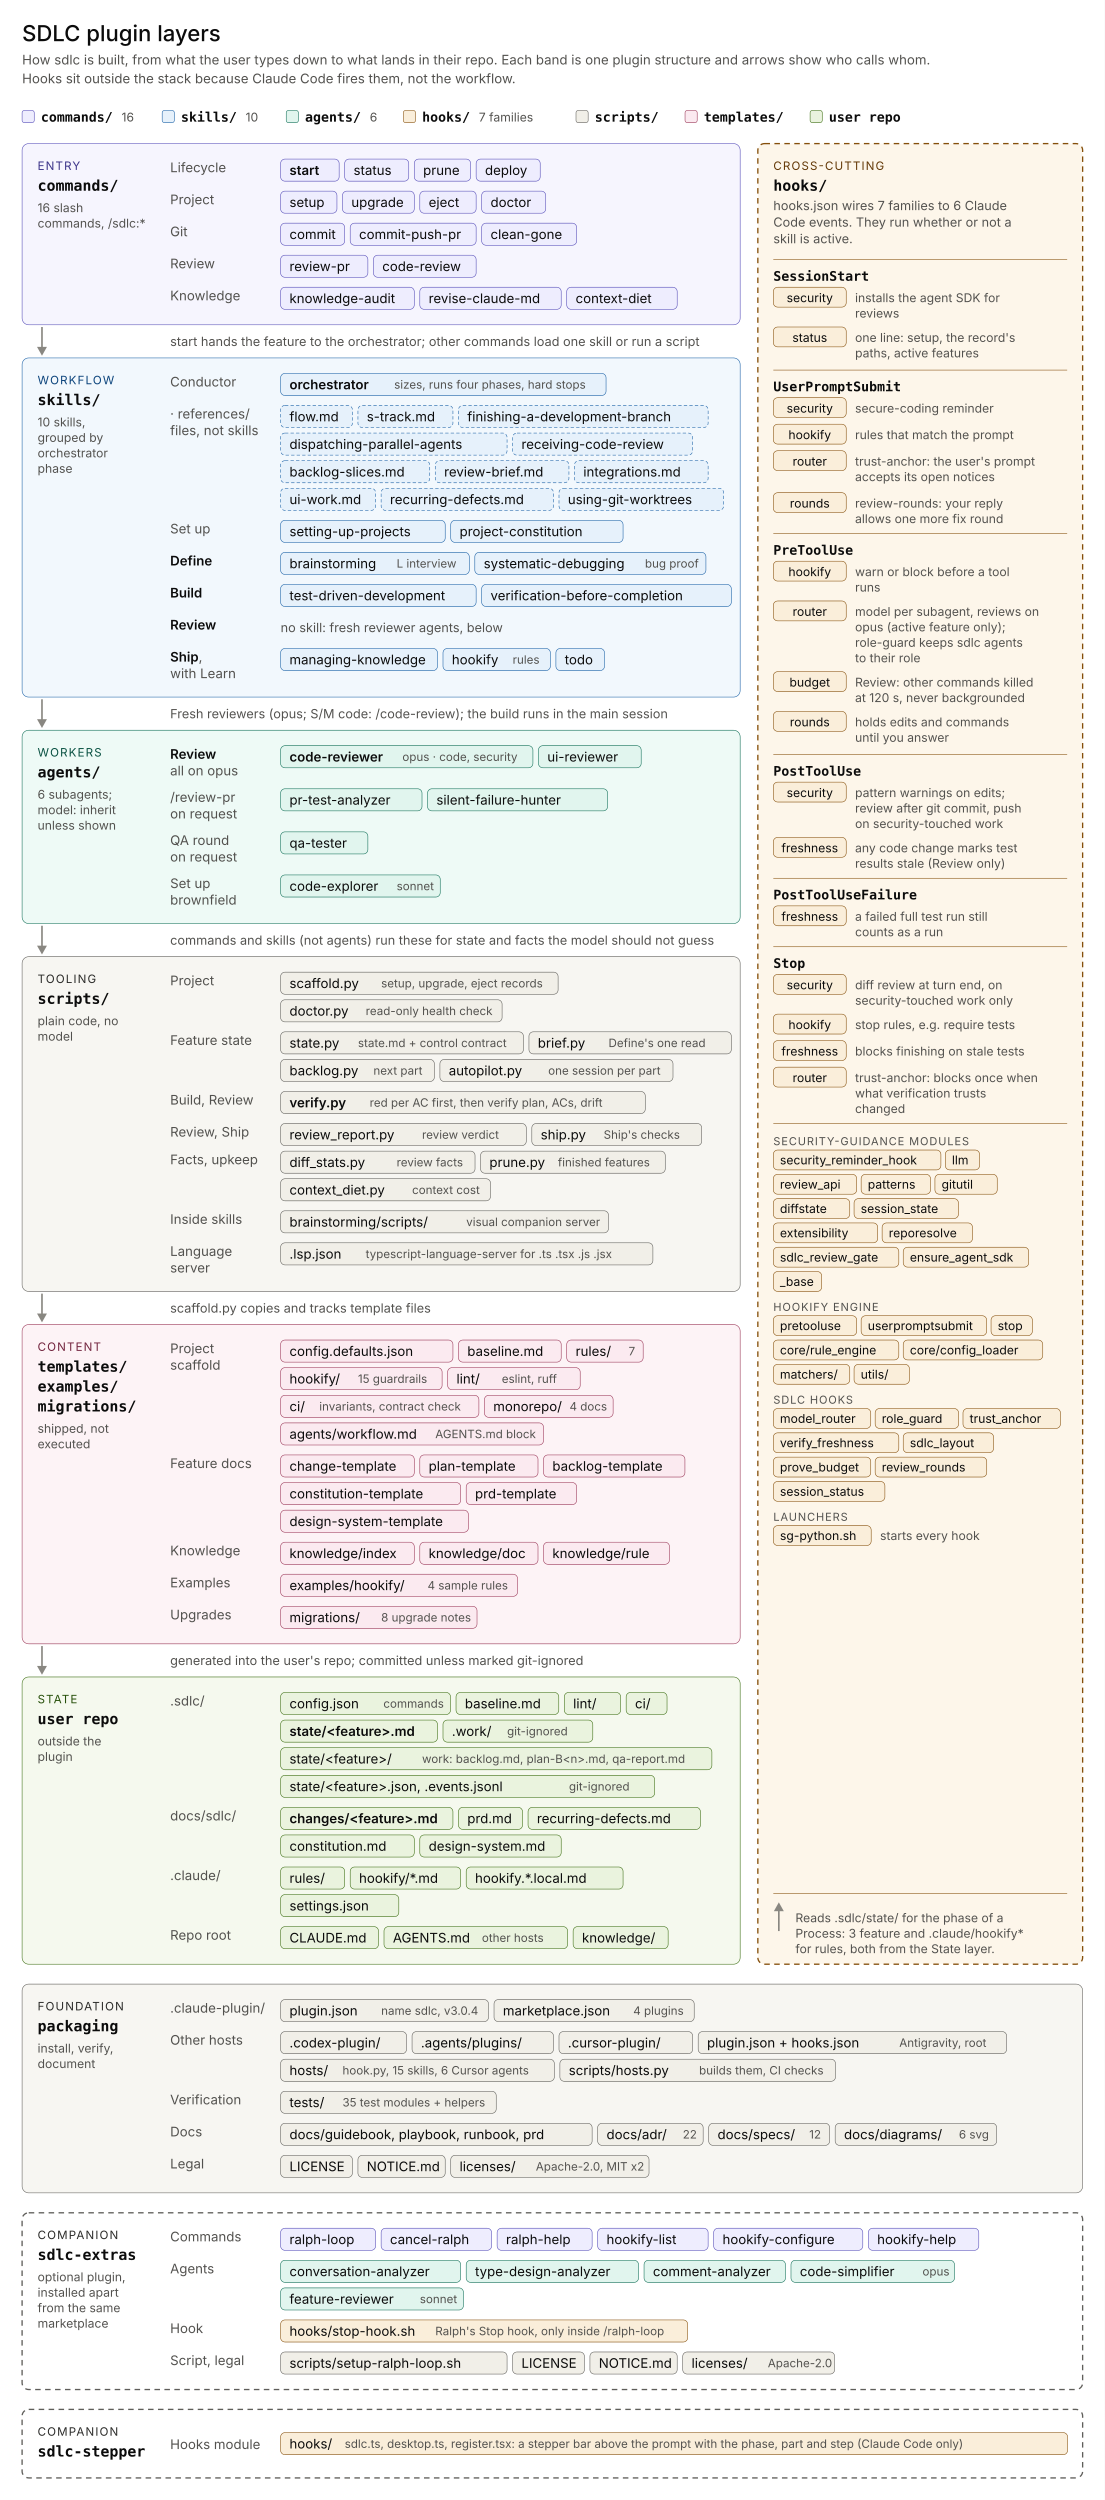
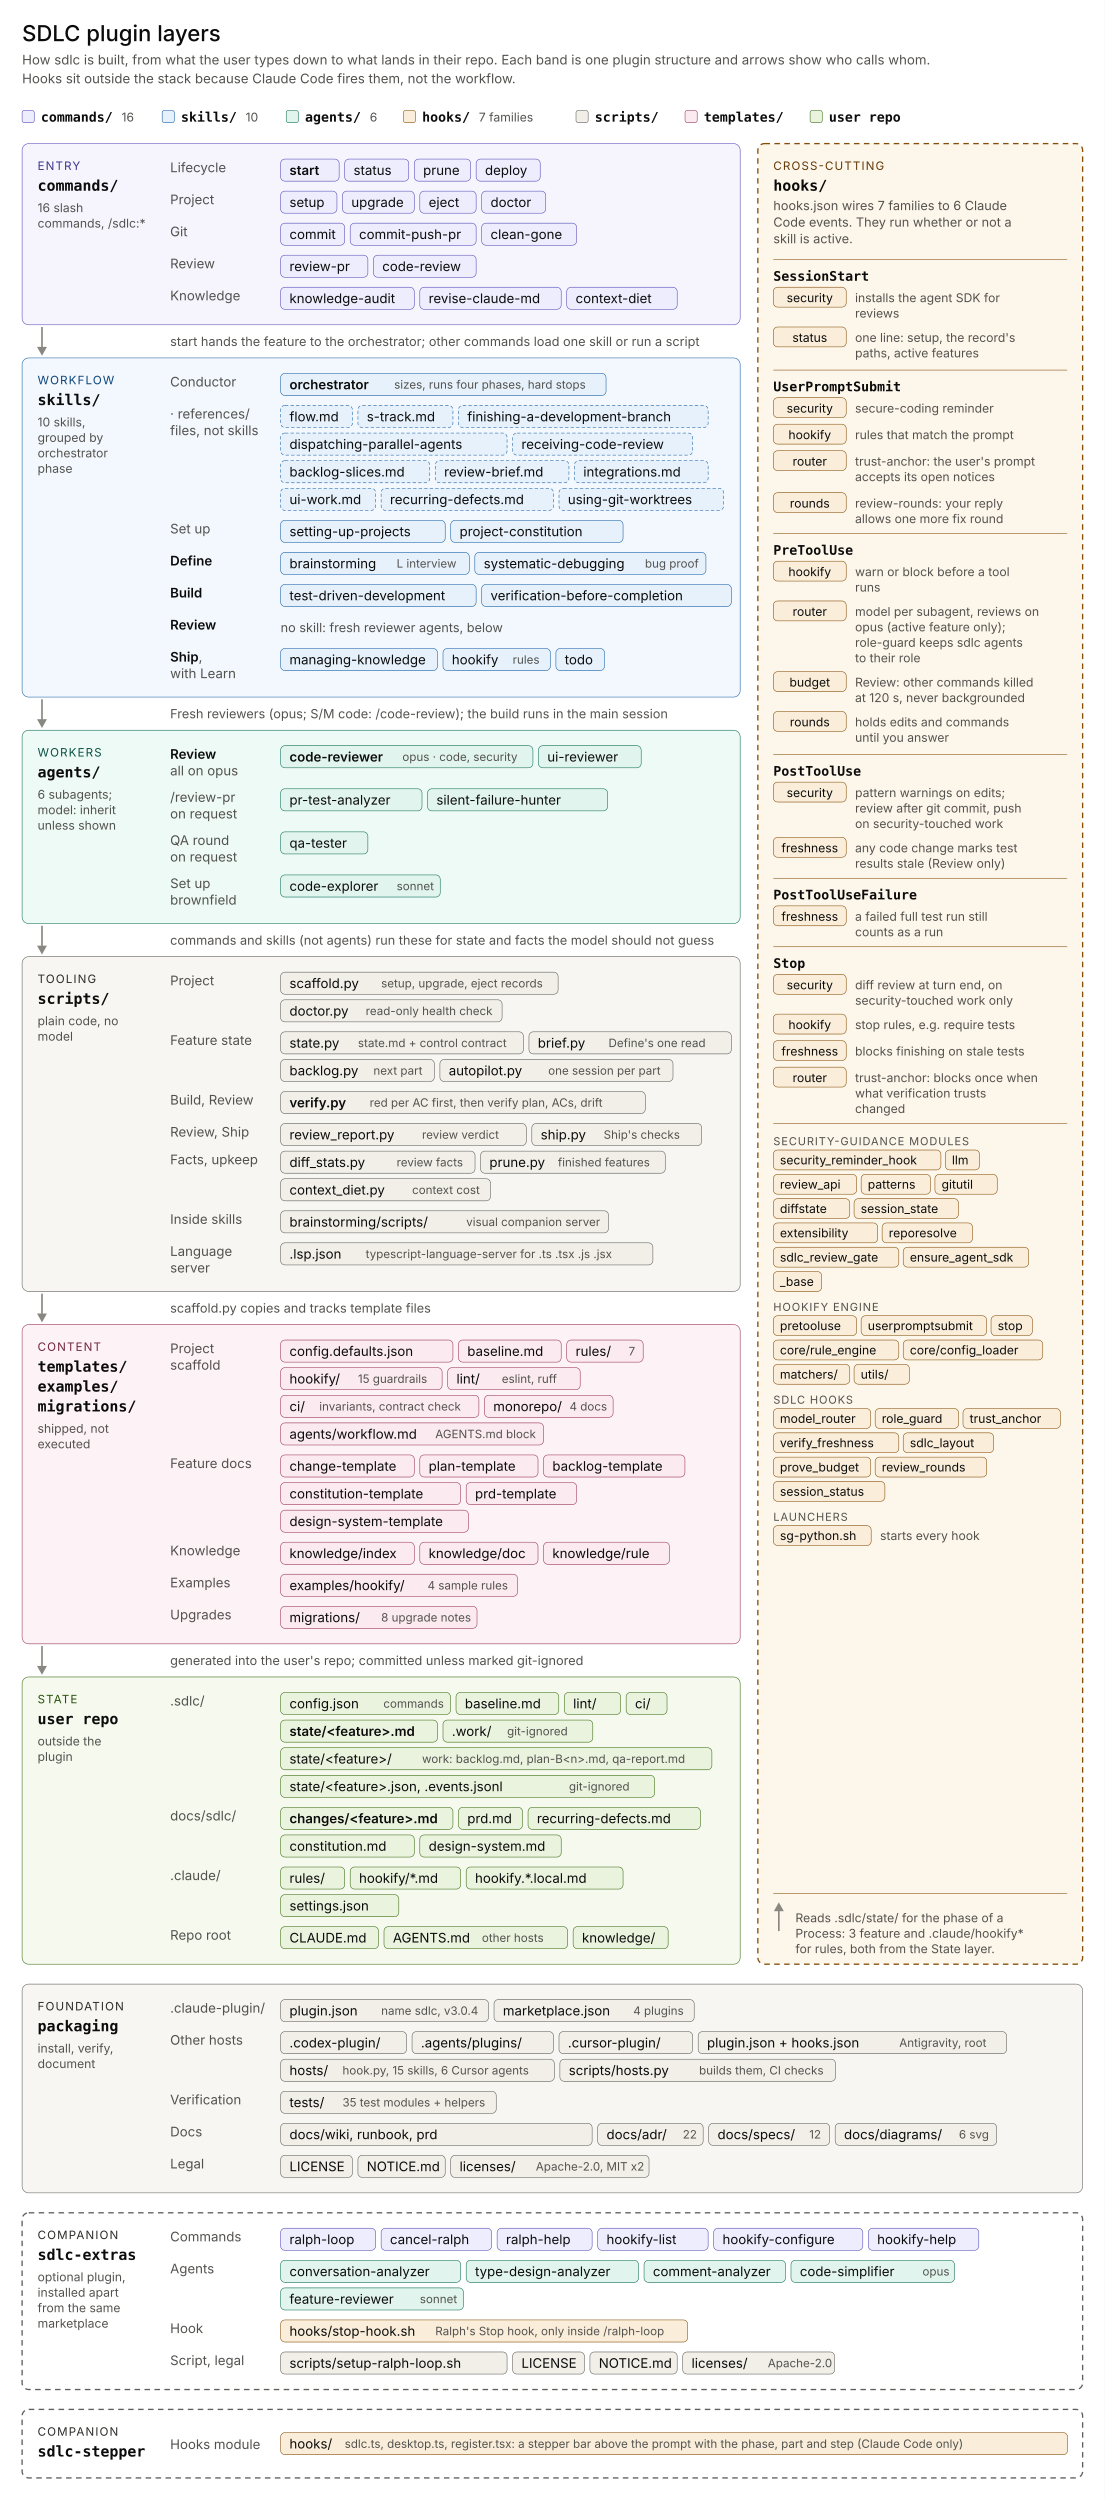
<svg xmlns="http://www.w3.org/2000/svg" width="100%" viewBox="0 0 1000 2263" role="img">
  <style>
text{font-family:anthropic-sans,-apple-system,"system-ui","Segoe UI",sans-serif;dominant-baseline:central;text-anchor:start}
.dir{font-family:ui-monospace,"SF Mono",Menlo,Consolas,monospace;font-weight:600}
.bg{fill:#ffffff}.tx{fill:#0b0b0b}.mu{fill:#52514e}
.a{stroke:#898781;stroke-width:1.5;fill:none}.af{fill:#898781}
rect{stroke-width:.5}.sep{stroke-width:.5}
.panel{fill:none;stroke-width:1.2;stroke-dasharray:5 4}
.cmd .bd{fill:#f6f5fe}.cmd .ch{fill:#eeedfe}.cmd .bd,.cmd .ch,.cmd .panel{stroke:#534ab7}.cmd .eb{fill:#3c3489}
.skill .bd{fill:#f2f8fd}.skill .ch{fill:#e6f1fb}.skill .bd,.skill .ch{stroke:#185fa5}.skill .eb{fill:#0c447c}
.agent .bd{fill:#eefaf6}.agent .ch{fill:#e1f5ee}.agent .bd,.agent .ch{stroke:#0f6e56}.agent .eb{fill:#085041}
.hook .ch{fill:#faeeda}.hook .ch,.hook .panel,.hook .sep{stroke:#854f0b}.hook .panel{fill:#fdf6ea}.hook .eb{fill:#633806}
.tool .bd{fill:#f7f6f2}.tool .ch{fill:#f1efe8}.tool .bd,.tool .ch{stroke:#5f5e5a}.tool .eb{fill:#2c2c2a}
.tool .panel{stroke:#5f5e5a}
.tmpl .bd{fill:#fdf3f6}.tmpl .ch{fill:#fbeaf0}.tmpl .bd,.tmpl .ch{stroke:#993556}.tmpl .eb{fill:#72243e}
.state .bd{fill:#f5f9ee}.state .ch{fill:#eaf3de}.state .bd,.state .ch{stroke:#3b6d11}.state .eb{fill:#27500a}
@media (prefers-color-scheme:dark){
.bg{fill:#1f1e1d}.tx{fill:#f0efea}.mu{fill:#aaa8a2}.a{stroke:#a09e96}.af{fill:#a09e96}
.cmd .bd{fill:#1d1b38}.cmd .ch{fill:#26244a}.cmd .bd,.cmd .ch,.cmd .panel{stroke:#a098f0}.cmd .eb{fill:#cecbfa}
.skill .bd{fill:#0c2036}.skill .ch{fill:#102a44}.skill .bd,.skill .ch{stroke:#6aa8e6}.skill .eb{fill:#b5d4f4}
.agent .bd{fill:#09271f}.agent .ch{fill:#0c3228}.agent .bd,.agent .ch{stroke:#5ac8a5}.agent .eb{fill:#aae6d4}
.hook .ch{fill:#3d2a10}.hook .ch,.hook .panel,.hook .sep{stroke:#e0a04c}.hook .panel{fill:#2f2010}.hook .eb{fill:#f5d9a8}
.tool .bd{fill:#232220}.tool .ch{fill:#2e2d2a}.tool .bd,.tool .ch{stroke:#a09e96}.tool .eb{fill:#d3d1c7}
.tool .panel{stroke:#a09e96}
.tmpl .bd{fill:#2e1520}.tmpl .ch{fill:#44192b}.tmpl .bd,.tmpl .ch{stroke:#e68aa8}.tmpl .eb{fill:#f4c0d1}
.state .bd{fill:#17240c}.state .ch{fill:#1f3310}.state .bd,.state .ch{stroke:#97c459}.state .eb{fill:#c0dd97}
}
</style>
  <rect class="bg" x="0" y="0" width="1000" height="2263" />
  <text class="tx" x="20" y="30" font-size="20" font-weight="500">SDLC plugin layers</text>
  <text class="mu" x="20" y="54" font-size="12">How sdlc is built, from what the user types down to what lands in their repo. Each band is one plugin structure and arrows show who calls whom.</text>
  <text class="mu" x="20" y="71" font-size="12">Hooks sit outside the stack because Claude Code fires them, not the workflow.</text>
  <g class="cmd">
    <rect class="ch" x="20" y="100" width="11" height="11" rx="2" />
  </g>
  <text class="tx dir" x="37" y="106" font-size="12">commands/</text>
  <text class="mu" x="110" y="106" font-size="11">16</text>
  <g class="skill">
    <rect class="ch" x="146.8" y="100" width="11" height="11" rx="2" />
  </g>
  <text class="tx dir" x="163.8" y="106" font-size="12">skills/</text>
  <text class="mu" x="222.3" y="106" font-size="11">10</text>
  <g class="agent">
    <rect class="ch" x="259.1" y="100" width="11" height="11" rx="2" />
  </g>
  <text class="tx dir" x="276.1" y="106" font-size="12">agents/</text>
  <text class="mu" x="334.7" y="106" font-size="11">6</text>
  <g class="hook">
    <rect class="ch" x="365.1" y="100" width="11" height="11" rx="2" />
  </g>
  <text class="tx dir" x="382.1" y="106" font-size="12">hooks/</text>
  <text class="mu" x="433.4" y="106" font-size="11">7 families</text>
  <g class="tool">
    <rect class="ch" x="521.4" y="100" width="11" height="11" rx="2" />
  </g>
  <text class="tx dir" x="538.4" y="106" font-size="12">scripts/</text>
  <g class="tmpl">
    <rect class="ch" x="620.1" y="100" width="11" height="11" rx="2" />
  </g>
  <text class="tx dir" x="637.1" y="106" font-size="12">templates/</text>
  <g class="state">
    <rect class="ch" x="733.3" y="100" width="11" height="11" rx="2" />
  </g>
  <text class="tx dir" x="750.3" y="106" font-size="12">user repo</text>
  <g class="cmd">
    <rect class="bd" x="20" y="130" width="650" height="164" rx="6" />
    <text class="eb" x="34" y="150" font-size="10.5" letter-spacing="1">ENTRY</text>
    <text class="dir tx" x="34" y="168" font-size="13.5">commands/</text>
    <text class="mu" x="34" y="188" font-size="11">16 slash</text>
    <text class="mu" x="34" y="202" font-size="11">commands, /sdlc:*</text>
    <text class="mu" x="154" y="151.5" font-size="12">Lifecycle</text>
    <rect class="ch" x="254" y="144" width="53" height="20" rx="4" stroke-width="1.2" />
    <text class="tx" x="262" y="154" font-size="12" font-weight="600">start</text>
    <rect class="ch" x="312" y="144" width="58" height="20" rx="4" />
    <text class="tx" x="320" y="154" font-size="12">status</text>
    <rect class="ch" x="375" y="144" width="51" height="20" rx="4" />
    <text class="tx" x="383" y="154" font-size="12">prune</text>
    <rect class="ch" x="431" y="144" width="58" height="20" rx="4" />
    <text class="tx" x="439" y="154" font-size="12">deploy</text>
    <text class="mu" x="154" y="180.5" font-size="12">Project</text>
    <rect class="ch" x="254" y="173" width="51" height="20" rx="4" />
    <text class="tx" x="262" y="183" font-size="12">setup</text>
    <rect class="ch" x="310" y="173" width="65" height="20" rx="4" />
    <text class="tx" x="318" y="183" font-size="12">upgrade</text>
    <rect class="ch" x="380" y="173" width="51" height="20" rx="4" />
    <text class="tx" x="388" y="183" font-size="12">eject</text>
    <rect class="ch" x="436" y="173" width="58" height="20" rx="4" />
    <text class="tx" x="444" y="183" font-size="12">doctor</text>
    <text class="mu" x="154" y="209.5" font-size="12">Git</text>
    <rect class="ch" x="254" y="202" width="58" height="20" rx="4" />
    <text class="tx" x="262" y="212" font-size="12">commit</text>
    <rect class="ch" x="317" y="202" width="114" height="20" rx="4" />
    <text class="tx" x="325" y="212" font-size="12">commit-push-pr</text>
    <rect class="ch" x="436" y="202" width="86" height="20" rx="4" />
    <text class="tx" x="444" y="212" font-size="12">clean-gone</text>
    <text class="mu" x="154" y="238.5" font-size="12">Review</text>
    <rect class="ch" x="254" y="231" width="79" height="20" rx="4" />
    <text class="tx" x="262" y="241" font-size="12">review-pr</text>
    <rect class="ch" x="338" y="231" width="93" height="20" rx="4" />
    <text class="tx" x="346" y="241" font-size="12">code-review</text>
    <text class="mu" x="154" y="267.5" font-size="12">Knowledge</text>
    <rect class="ch" x="254" y="260" width="121" height="20" rx="4" />
    <text class="tx" x="262" y="270" font-size="12">knowledge-audit</text>
    <rect class="ch" x="380" y="260" width="128" height="20" rx="4" />
    <text class="tx" x="388" y="270" font-size="12">revise-claude-md</text>
    <rect class="ch" x="513" y="260" width="100" height="20" rx="4" />
    <text class="tx" x="521" y="270" font-size="12">context-diet</text>
  </g>
  <line class="a" x1="38" y1="296" x2="38" y2="315" />
  <polygon class="af" points="33.5,314 42.5,314 38,322" />
  <text class="mu" x="154" y="309" font-size="11.5">start hands the feature to the orchestrator; other commands load one skill or run a script</text>
  <g class="skill">
    <rect class="bd" x="20" y="324" width="650" height="307" rx="6" />
    <text class="eb" x="34" y="344" font-size="10.5" letter-spacing="1">WORKFLOW</text>
    <text class="dir tx" x="34" y="362" font-size="13.5">skills/</text>
    <text class="mu" x="34" y="382" font-size="11">10 skills,</text>
    <text class="mu" x="34" y="396" font-size="11">grouped by</text>
    <text class="mu" x="34" y="410" font-size="11">orchestrator</text>
    <text class="mu" x="34" y="424" font-size="11">phase</text>
    <text class="mu" x="154" y="345.5" font-size="12">Conductor</text>
    <rect class="ch" x="254" y="338" width="294.6" height="20" rx="4" stroke-width="1.2" />
    <text class="tx" x="262" y="348" font-size="12" font-weight="600">orchestrator</text>
    <text class="mu" x="356.8" y="348" font-size="10.5">sizes, runs four phases, hard stops</text>
    <text class="mu" x="154" y="374.5" font-size="12">· references/</text>
    <text class="mu" x="154" y="389.5" font-size="12">files, not skills</text>
    <rect class="ch" x="254" y="367" width="65" height="20" rx="4" stroke-dasharray="3 2" />
    <text class="tx" x="262" y="377" font-size="12">flow.md</text>
    <rect class="ch" x="324" y="367" width="86" height="20" rx="4" stroke-dasharray="3 2" />
    <text class="tx" x="332" y="377" font-size="12">s-track.md</text>
    <rect class="ch" x="415" y="367" width="226" height="20" rx="4" stroke-dasharray="3 2" />
    <text class="tx" x="423" y="377" font-size="12">finishing-a-development-branch</text>
    <rect class="ch" x="254" y="392" width="205" height="20" rx="4" stroke-dasharray="3 2" />
    <text class="tx" x="262" y="402" font-size="12">dispatching-parallel-agents</text>
    <rect class="ch" x="464" y="392" width="163" height="20" rx="4" stroke-dasharray="3 2" />
    <text class="tx" x="472" y="402" font-size="12">receiving-code-review</text>
    <rect class="ch" x="254" y="417" width="135" height="20" rx="4" stroke-dasharray="3 2" />
    <text class="tx" x="262" y="427" font-size="12">backlog-slices.md</text>
    <rect class="ch" x="394" y="417" width="121" height="20" rx="4" stroke-dasharray="3 2" />
    <text class="tx" x="402" y="427" font-size="12">review-brief.md</text>
    <rect class="ch" x="520" y="417" width="121" height="20" rx="4" stroke-dasharray="3 2" />
    <text class="tx" x="528" y="427" font-size="12">integrations.md</text>
    <rect class="ch" x="254" y="442" width="86" height="20" rx="4" stroke-dasharray="3 2" />
    <text class="tx" x="262" y="452" font-size="12">ui-work.md</text>
    <rect class="ch" x="345" y="442" width="156" height="20" rx="4" stroke-dasharray="3 2" />
    <text class="tx" x="353" y="452" font-size="12">recurring-defects.md</text>
    <rect class="ch" x="506" y="442" width="149" height="20" rx="4" stroke-dasharray="3 2" />
    <text class="tx" x="514" y="452" font-size="12">using-git-worktrees</text>
    <text class="mu" x="154" y="478.5" font-size="12">Set up</text>
    <rect class="ch" x="254" y="471" width="149" height="20" rx="4" />
    <text class="tx" x="262" y="481" font-size="12">setting-up-projects</text>
    <rect class="ch" x="408" y="471" width="156" height="20" rx="4" />
    <text class="tx" x="416" y="481" font-size="12">project-constitution</text>
    <text class="mu" x="154" y="507.5" font-size="12">
      <tspan class="tx" font-weight="600">Define</tspan>
    </text>
    <rect class="ch" x="254" y="500" width="170.8" height="20" rx="4" />
    <text class="tx" x="262" y="510" font-size="12">brainstorming</text>
    <text class="mu" x="359" y="510" font-size="10.5">L interview</text>
    <rect class="ch" x="429.8" y="500" width="209.2" height="20" rx="4" />
    <text class="tx" x="437.8" y="510" font-size="12">systematic-debugging</text>
    <text class="mu" x="583.8" y="510" font-size="10.5">bug proof</text>
    <text class="mu" x="154" y="536.5" font-size="12">
      <tspan class="tx" font-weight="600">Build</tspan>
    </text>
    <rect class="ch" x="254" y="529" width="177" height="20" rx="4" />
    <text class="tx" x="262" y="539" font-size="12">test-driven-development</text>
    <rect class="ch" x="436" y="529" width="226" height="20" rx="4" />
    <text class="tx" x="444" y="539" font-size="12">verification-before-completion</text>
    <text class="mu" x="154" y="565.5" font-size="12">
      <tspan class="tx" font-weight="600">Review</tspan>
    </text>
    <text class="mu" x="254" y="568" font-size="11.5">no skill: fresh reviewer agents, below</text>
    <text class="mu" x="154" y="594.5" font-size="12">
      <tspan class="tx" font-weight="600">Ship</tspan>,</text>
    <text class="mu" x="154" y="609.5" font-size="12">with Learn</text>
    <rect class="ch" x="254" y="587" width="142" height="20" rx="4" />
    <text class="tx" x="262" y="597" font-size="12">managing-knowledge</text>
    <rect class="ch" x="401" y="587" width="97.2" height="20" rx="4" />
    <text class="tx" x="409" y="597" font-size="12">hookify</text>
    <text class="mu" x="464" y="597" font-size="10.5">rules</text>
    <rect class="ch" x="503.2" y="587" width="44" height="20" rx="4" />
    <text class="tx" x="511.2" y="597" font-size="12">todo</text>
  </g>
  <line class="a" x1="38" y1="633" x2="38" y2="652" />
  <polygon class="af" points="33.5,651 42.5,651 38,659" />
  <text class="mu" x="154" y="646" font-size="11.5">Fresh reviewers (opus; S/M code: /code-review); the build runs in the main session</text>
  <g class="agent">
    <rect class="bd" x="20" y="661" width="650" height="175" rx="6" />
    <text class="eb" x="34" y="681" font-size="10.5" letter-spacing="1">WORKERS</text>
    <text class="dir tx" x="34" y="699" font-size="13.5">agents/</text>
    <text class="mu" x="34" y="719" font-size="11">6 subagents;</text>
    <text class="mu" x="34" y="733" font-size="11">model: inherit</text>
    <text class="mu" x="34" y="747" font-size="11">unless shown</text>
    <text class="mu" x="154" y="682.5" font-size="12">
      <tspan class="tx" font-weight="600">Review</tspan>
    </text>
    <text class="mu" x="154" y="697.5" font-size="12">all on opus</text>
    <rect class="ch" x="254" y="675" width="228.4" height="20" rx="4" stroke-width="1.2" />
    <text class="tx" x="262" y="685" font-size="12" font-weight="600">code-reviewer</text>
    <text class="mu" x="364.2" y="685" font-size="10.5">opus · code, security</text>
    <rect class="ch" x="487.4" y="675" width="93" height="20" rx="4" />
    <text class="tx" x="495.4" y="685" font-size="12">ui-reviewer</text>
    <text class="mu" x="154" y="721.5" font-size="12">/review-pr</text>
    <text class="mu" x="154" y="736.5" font-size="12">on request</text>
    <rect class="ch" x="254" y="714" width="128" height="20" rx="4" />
    <text class="tx" x="262" y="724" font-size="12">pr-test-analyzer</text>
    <rect class="ch" x="387" y="714" width="163" height="20" rx="4" />
    <text class="tx" x="395" y="724" font-size="12">silent-failure-hunter</text>
    <text class="mu" x="154" y="760.5" font-size="12">QA round</text>
    <text class="mu" x="154" y="775.5" font-size="12">on request</text>
    <rect class="ch" x="254" y="753" width="79" height="20" rx="4" />
    <text class="tx" x="262" y="763" font-size="12">qa-tester</text>
    <text class="mu" x="154" y="799.5" font-size="12">Set up</text>
    <text class="mu" x="154" y="814.5" font-size="12">brownfield</text>
    <rect class="ch" x="254" y="792" width="144.5" height="20" rx="4" />
    <text class="tx" x="262" y="802" font-size="12">code-explorer</text>
    <text class="mu" x="359" y="802" font-size="10.5">sonnet</text>
  </g>
  <line class="a" x1="38" y1="838" x2="38" y2="857" />
  <polygon class="af" points="33.5,856 42.5,856 38,864" />
  <text class="mu" x="154" y="851" font-size="11.5">commands and skills (not agents) run these for state and facts the model should not guess</text>
  <g class="tool">
    <rect class="bd" x="20" y="866" width="650" height="303" rx="6" />
    <text class="eb" x="34" y="886" font-size="10.5" letter-spacing="1">TOOLING</text>
    <text class="dir tx" x="34" y="904" font-size="13.5">scripts/</text>
    <text class="mu" x="34" y="924" font-size="11">plain code, no</text>
    <text class="mu" x="34" y="938" font-size="11">model</text>
    <text class="mu" x="154" y="887.5" font-size="12">Project</text>
    <rect class="ch" x="254" y="880" width="251.2" height="20" rx="4" />
    <text class="tx" x="262" y="890" font-size="12">scaffold.py</text>
    <text class="mu" x="345" y="890" font-size="10.5">setup, upgrade, eject records</text>
    <rect class="ch" x="254" y="905" width="200.5" height="20" rx="4" />
    <text class="tx" x="262" y="915" font-size="12">doctor.py</text>
    <text class="mu" x="331" y="915" font-size="10.5">read-only health check</text>
    <text class="mu" x="154" y="941.5" font-size="12">Feature state</text>
    <rect class="ch" x="254" y="934" width="219.8" height="20" rx="4" />
    <text class="tx" x="262" y="944" font-size="12">state.py</text>
    <text class="mu" x="324" y="944" font-size="10.5">state.md + control contract</text>
    <rect class="ch" x="478.8" y="934" width="183.2" height="20" rx="4" />
    <text class="tx" x="486.8" y="944" font-size="12">brief.py</text>
    <text class="mu" x="550.8" y="944" font-size="10.5">Define's one read</text>
    <rect class="ch" x="254" y="959" width="139.2" height="20" rx="4" />
    <text class="tx" x="262" y="969" font-size="12">backlog.py</text>
    <text class="mu" x="338" y="969" font-size="10.5">next part</text>
    <rect class="ch" x="398.2" y="959" width="211" height="20" rx="4" />
    <text class="tx" x="406.2" y="969" font-size="12">autopilot.py</text>
    <text class="mu" x="496.2" y="969" font-size="10.5">one session per part</text>
    <text class="mu" x="154" y="995.5" font-size="12">Build, Review</text>
    <rect class="ch" x="254" y="988" width="330.1" height="20" rx="4" stroke-width="1.2" />
    <text class="tx" x="262" y="998" font-size="12" font-weight="600">verify.py</text>
    <text class="mu" x="334.6" y="998" font-size="10.5">red per AC first, then verify plan, ACs, drift</text>
    <text class="mu" x="154" y="1024.5" font-size="12">Review, Ship</text>
    <rect class="ch" x="254" y="1017" width="222.4" height="20" rx="4" />
    <text class="tx" x="262" y="1027" font-size="12">review_report.py</text>
    <text class="mu" x="382" y="1027" font-size="10.5">review verdict</text>
    <rect class="ch" x="481.4" y="1017" width="153.8" height="20" rx="4" />
    <text class="tx" x="489.4" y="1027" font-size="12">ship.py</text>
    <text class="mu" x="546.4" y="1027" font-size="10.5">Ship's checks</text>
    <text class="mu" x="154" y="1049.5" font-size="12">Facts, upkeep</text>
    <rect class="ch" x="254" y="1042" width="176" height="20" rx="4" />
    <text class="tx" x="262" y="1052" font-size="12">diff_stats.py</text>
    <text class="mu" x="359" y="1052" font-size="10.5">review facts</text>
    <rect class="ch" x="435" y="1042" width="167.2" height="20" rx="4" />
    <text class="tx" x="443" y="1052" font-size="12">prune.py</text>
    <text class="mu" x="505" y="1052" font-size="10.5">finished features</text>
    <rect class="ch" x="254" y="1067" width="190" height="20" rx="4" />
    <text class="tx" x="262" y="1077" font-size="12">context_diet.py</text>
    <text class="mu" x="373" y="1077" font-size="10.5">context cost</text>
    <text class="mu" x="154" y="1103.5" font-size="12">Inside skills</text>
    <rect class="ch" x="254" y="1096" width="296.8" height="20" rx="4" />
    <text class="tx" x="262" y="1106" font-size="12">brainstorming/scripts/</text>
    <text class="mu" x="422" y="1106" font-size="10.5">visual companion server</text>
    <text class="mu" x="154" y="1132.5" font-size="12">Language</text>
    <text class="mu" x="154" y="1147.5" font-size="12">server</text>
    <rect class="ch" x="254" y="1125" width="337" height="20" rx="4" />
    <text class="tx" x="262" y="1135" font-size="12">.lsp.json</text>
    <text class="mu" x="331" y="1135" font-size="10.5">typescript-language-server for .ts .tsx .js .jsx</text>
  </g>
  <line class="a" x1="38" y1="1171" x2="38" y2="1190" />
  <polygon class="af" points="33.5,1189 42.5,1189 38,1197" />
  <text class="mu" x="154" y="1184" font-size="11.5">scaffold.py copies and tracks template files</text>
  <g class="tmpl">
    <rect class="bd" x="20" y="1199" width="650" height="289" rx="6" />
    <text class="eb" x="34" y="1219" font-size="10.5" letter-spacing="1">CONTENT</text>
    <text class="dir tx" x="34" y="1237" font-size="13.5">templates/</text>
    <text class="dir tx" x="34" y="1255" font-size="13.5">examples/</text>
    <text class="dir tx" x="34" y="1273" font-size="13.5">migrations/</text>
    <text class="mu" x="34" y="1293" font-size="11">shipped, not</text>
    <text class="mu" x="34" y="1307" font-size="11">executed</text>
    <text class="mu" x="154" y="1220.5" font-size="12">Project</text>
    <text class="mu" x="154" y="1235.5" font-size="12">scaffold</text>
    <rect class="ch" x="254" y="1213" width="156" height="20" rx="4" />
    <text class="tx" x="262" y="1223" font-size="12">config.defaults.json</text>
    <rect class="ch" x="415" y="1213" width="93" height="20" rx="4" />
    <text class="tx" x="423" y="1223" font-size="12">baseline.md</text>
    <rect class="ch" x="513" y="1213" width="69.2" height="20" rx="4" />
    <text class="tx" x="521" y="1223" font-size="12">rules/</text>
    <text class="mu" x="569" y="1223" font-size="10.5">7</text>
    <rect class="ch" x="254" y="1238" width="146.2" height="20" rx="4" />
    <text class="tx" x="262" y="1248" font-size="12">hookify/</text>
    <text class="mu" x="324" y="1248" font-size="10.5">15 guardrails</text>
    <rect class="ch" x="405.2" y="1238" width="120" height="20" rx="4" />
    <text class="tx" x="413.2" y="1248" font-size="12">lint/</text>
    <text class="mu" x="454.2" y="1248" font-size="10.5">eslint, ruff</text>
    <rect class="ch" x="254" y="1263" width="179.5" height="20" rx="4" />
    <text class="tx" x="262" y="1273" font-size="12">ci/</text>
    <text class="mu" x="289" y="1273" font-size="10.5">invariants, contract check</text>
    <rect class="ch" x="438.5" y="1263" width="116.5" height="20" rx="4" />
    <text class="tx" x="446.5" y="1273" font-size="12">monorepo/</text>
    <text class="mu" x="515.5" y="1273" font-size="10.5">4 docs</text>
    <rect class="ch" x="254" y="1288" width="238" height="20" rx="4" />
    <text class="tx" x="262" y="1298" font-size="12">agents/workflow.md</text>
    <text class="mu" x="394" y="1298" font-size="10.5">AGENTS.md block</text>
    <text class="mu" x="154" y="1324.5" font-size="12">Feature docs</text>
    <rect class="ch" x="254" y="1317" width="121" height="20" rx="4" />
    <text class="tx" x="262" y="1327" font-size="12">change-template</text>
    <rect class="ch" x="380" y="1317" width="107" height="20" rx="4" />
    <text class="tx" x="388" y="1327" font-size="12">plan-template</text>
    <rect class="ch" x="492" y="1317" width="128" height="20" rx="4" />
    <text class="tx" x="500" y="1327" font-size="12">backlog-template</text>
    <rect class="ch" x="254" y="1342" width="163" height="20" rx="4" />
    <text class="tx" x="262" y="1352" font-size="12">constitution-template</text>
    <rect class="ch" x="422" y="1342" width="100" height="20" rx="4" />
    <text class="tx" x="430" y="1352" font-size="12">prd-template</text>
    <rect class="ch" x="254" y="1367" width="170" height="20" rx="4" />
    <text class="tx" x="262" y="1377" font-size="12">design-system-template</text>
    <text class="mu" x="154" y="1403.5" font-size="12">Knowledge</text>
    <rect class="ch" x="254" y="1396" width="121" height="20" rx="4" />
    <text class="tx" x="262" y="1406" font-size="12">knowledge/index</text>
    <rect class="ch" x="380" y="1396" width="107" height="20" rx="4" />
    <text class="tx" x="388" y="1406" font-size="12">knowledge/doc</text>
    <rect class="ch" x="492" y="1396" width="114" height="20" rx="4" />
    <text class="tx" x="500" y="1406" font-size="12">knowledge/rule</text>
    <text class="mu" x="154" y="1432.5" font-size="12">Examples</text>
    <rect class="ch" x="254" y="1425" width="214.5" height="20" rx="4" />
    <text class="tx" x="262" y="1435" font-size="12">examples/hookify/</text>
    <text class="mu" x="387" y="1435" font-size="10.5">4 sample rules</text>
    <text class="mu" x="154" y="1461.5" font-size="12">Upgrades</text>
    <rect class="ch" x="254" y="1454" width="177.8" height="20" rx="4" />
    <text class="tx" x="262" y="1464" font-size="12">migrations/</text>
    <text class="mu" x="345" y="1464" font-size="10.5">8 upgrade notes</text>
  </g>
  <line class="a" x1="38" y1="1490" x2="38" y2="1509" />
  <polygon class="af" points="33.5,1508 42.5,1508 38,1516" />
  <text class="mu" x="154" y="1503" font-size="11.5">generated into the user's repo; committed unless marked git-ignored</text>
  <g class="state">
    <rect class="bd" x="20" y="1518" width="650" height="260" rx="6" />
    <text class="eb" x="34" y="1538" font-size="10.5" letter-spacing="1">STATE</text>
    <text class="dir tx" x="34" y="1556" font-size="13.5">user repo</text>
    <text class="mu" x="34" y="1576" font-size="11">outside the</text>
    <text class="mu" x="34" y="1590" font-size="11">plugin</text>
    <text class="mu" x="154" y="1539.5" font-size="12">.sdlc/</text>
    <rect class="ch" x="254" y="1532" width="153.8" height="20" rx="4" />
    <text class="tx" x="262" y="1542" font-size="12">config.json</text>
    <text class="mu" x="347" y="1542" font-size="10.5">commands</text>
    <rect class="ch" x="412.8" y="1532" width="93" height="20" rx="4" />
    <text class="tx" x="420.8" y="1542" font-size="12">baseline.md</text>
    <rect class="ch" x="510.8" y="1532" width="51" height="20" rx="4" />
    <text class="tx" x="518.8" y="1542" font-size="12">lint/</text>
    <rect class="ch" x="566.8" y="1532" width="37" height="20" rx="4" />
    <text class="tx" x="574.8" y="1542" font-size="12">ci/</text>
    <rect class="ch" x="254" y="1557" width="142" height="20" rx="4" stroke-width="1.2" />
    <text class="tx" x="262" y="1567" font-size="12" font-weight="600">state/&lt;feature&gt;.md</text>
    <rect class="ch" x="401" y="1557" width="135.6" height="20" rx="4" />
    <text class="tx" x="409" y="1567" font-size="12">.work/</text>
    <text class="mu" x="459" y="1567" font-size="10.5">git-ignored</text>
    <rect class="ch" x="254" y="1582" width="390.4" height="20" rx="4" />
    <text class="tx" x="262" y="1592" font-size="12">state/&lt;feature&gt;/</text>
    <text class="mu" x="382" y="1592" font-size="10.5">work: backlog.md, plan-B&lt;n&gt;.md, qa-report.md</text>
    <rect class="ch" x="254" y="1607" width="338.6" height="20" rx="4" />
    <text class="tx" x="262" y="1617" font-size="12">state/&lt;feature&gt;.json, .events.jsonl</text>
    <text class="mu" x="515" y="1617" font-size="10.5">git-ignored</text>
    <text class="mu" x="154" y="1643.5" font-size="12">docs/sdlc/</text>
    <rect class="ch" x="254" y="1636" width="156" height="20" rx="4" stroke-width="1.2" />
    <text class="tx" x="262" y="1646" font-size="12" font-weight="600">changes/&lt;feature&gt;.md</text>
    <rect class="ch" x="415" y="1636" width="58" height="20" rx="4" />
    <text class="tx" x="423" y="1646" font-size="12">prd.md</text>
    <rect class="ch" x="478" y="1636" width="156" height="20" rx="4" />
    <text class="tx" x="486" y="1646" font-size="12">recurring-defects.md</text>
    <rect class="ch" x="254" y="1661" width="121" height="20" rx="4" />
    <text class="tx" x="262" y="1671" font-size="12">constitution.md</text>
    <rect class="ch" x="380" y="1661" width="128" height="20" rx="4" />
    <text class="tx" x="388" y="1671" font-size="12">design-system.md</text>
    <text class="mu" x="154" y="1697.5" font-size="12">.claude/</text>
    <rect class="ch" x="254" y="1690" width="58" height="20" rx="4" />
    <text class="tx" x="262" y="1700" font-size="12">rules/</text>
    <rect class="ch" x="317" y="1690" width="100" height="20" rx="4" />
    <text class="tx" x="325" y="1700" font-size="12">hookify/*.md</text>
    <rect class="ch" x="422" y="1690" width="142" height="20" rx="4" />
    <text class="tx" x="430" y="1700" font-size="12">hookify.*.local.md</text>
    <rect class="ch" x="254" y="1715" width="107" height="20" rx="4" />
    <text class="tx" x="262" y="1725" font-size="12">settings.json</text>
    <text class="mu" x="154" y="1751.5" font-size="12">Repo root</text>
    <rect class="ch" x="254" y="1744" width="88.6" height="20" rx="4" />
    <text class="tx" x="262" y="1754" font-size="12">CLAUDE.md</text>
    <rect class="ch" x="347.6" y="1744" width="166.2" height="20" rx="4" />
    <text class="tx" x="355.6" y="1754" font-size="12">AGENTS.md</text>
    <text class="mu" x="436.2" y="1754" font-size="10.5">other hosts</text>
    <rect class="ch" x="518.8" y="1744" width="86" height="20" rx="4" />
    <text class="tx" x="526.8" y="1754" font-size="12">knowledge/</text>
  </g>
  <g class="hook">
    <rect class="panel" x="686" y="130" width="294" height="1648" rx="6" />
  </g>
  <g class="hook">
    <text class="eb" x="700" y="150" font-size="10.5" letter-spacing="1">CROSS-CUTTING</text>
    <text class="dir tx" x="700" y="168" font-size="13.5">hooks/</text>
    <text class="mu" x="700" y="186" font-size="11.5">hooks.json wires 7 families to 6 Claude</text>
    <text class="mu" x="700" y="201" font-size="11.5">Code events. They run whether or not a</text>
    <text class="mu" x="700" y="216" font-size="11.5">skill is active.</text>
    <line class="sep" x1="700" y1="235" x2="966" y2="235" />
    <text class="dir tx" x="700" y="250" font-size="12">SessionStart</text>
    <rect class="ch" x="700" y="260" width="66" height="18" rx="4" />
    <text class="tx" x="733" y="269.5" font-size="11" style="text-anchor:middle">security</text>
    <text class="mu" x="774" y="269.5" font-size="11">installs the agent SDK for</text>
    <text class="mu" x="774" y="283.5" font-size="11">reviews</text>
    <rect class="ch" x="700" y="296" width="66" height="18" rx="4" />
    <text class="tx" x="733" y="305.5" font-size="11" style="text-anchor:middle">status</text>
    <text class="mu" x="774" y="305.5" font-size="11">one line: setup, the record's</text>
    <text class="mu" x="774" y="319.5" font-size="11">paths, active features</text>
    <line class="sep" x1="700" y1="335" x2="966" y2="335" />
    <text class="dir tx" x="700" y="350" font-size="12">UserPromptSubmit</text>
    <rect class="ch" x="700" y="360" width="66" height="18" rx="4" />
    <text class="tx" x="733" y="369.5" font-size="11" style="text-anchor:middle">security</text>
    <text class="mu" x="774" y="369.5" font-size="11">secure-coding reminder</text>
    <rect class="ch" x="700" y="384" width="66" height="18" rx="4" />
    <text class="tx" x="733" y="393.5" font-size="11" style="text-anchor:middle">hookify</text>
    <text class="mu" x="774" y="393.5" font-size="11">rules that match the prompt</text>
    <rect class="ch" x="700" y="408" width="66" height="18" rx="4" />
    <text class="tx" x="733" y="417.5" font-size="11" style="text-anchor:middle">router</text>
    <text class="mu" x="774" y="417.5" font-size="11">trust-anchor: the user's prompt</text>
    <text class="mu" x="774" y="431.5" font-size="11">accepts its open notices</text>
    <rect class="ch" x="700" y="446" width="66" height="18" rx="4" />
    <text class="tx" x="733" y="455.5" font-size="11" style="text-anchor:middle">rounds</text>
    <text class="mu" x="774" y="455.5" font-size="11">review-rounds: your reply</text>
    <text class="mu" x="774" y="469.5" font-size="11">allows one more fix round</text>
    <line class="sep" x1="700" y1="483" x2="966" y2="483" />
    <text class="dir tx" x="700" y="498" font-size="12">PreToolUse</text>
    <rect class="ch" x="700" y="508" width="66" height="18" rx="4" />
    <text class="tx" x="733" y="517.5" font-size="11" style="text-anchor:middle">hookify</text>
    <text class="mu" x="774" y="517.5" font-size="11">warn or block before a tool</text>
    <text class="mu" x="774" y="531.5" font-size="11">runs</text>
    <rect class="ch" x="700" y="544" width="66" height="18" rx="4" />
    <text class="tx" x="733" y="553.5" font-size="11" style="text-anchor:middle">router</text>
    <text class="mu" x="774" y="553.5" font-size="11">model per subagent, reviews on</text>
    <text class="mu" x="774" y="567.5" font-size="11">opus (active feature only);</text>
    <text class="mu" x="774" y="581.5" font-size="11">role-guard keeps sdlc agents</text>
    <text class="mu" x="774" y="595.5" font-size="11">to their role</text>
    <rect class="ch" x="700" y="608" width="66" height="18" rx="4" />
    <text class="tx" x="733" y="617.5" font-size="11" style="text-anchor:middle">budget</text>
    <text class="mu" x="774" y="617.5" font-size="11">Review: other commands killed</text>
    <text class="mu" x="774" y="631.5" font-size="11">at 120 s, never backgrounded</text>
    <rect class="ch" x="700" y="644" width="66" height="18" rx="4" />
    <text class="tx" x="733" y="653.5" font-size="11" style="text-anchor:middle">rounds</text>
    <text class="mu" x="774" y="653.5" font-size="11">holds edits and commands</text>
    <text class="mu" x="774" y="667.5" font-size="11">until you answer</text>
    <line class="sep" x1="700" y1="683" x2="966" y2="683" />
    <text class="dir tx" x="700" y="698" font-size="12">PostToolUse</text>
    <rect class="ch" x="700" y="708" width="66" height="18" rx="4" />
    <text class="tx" x="733" y="717.5" font-size="11" style="text-anchor:middle">security</text>
    <text class="mu" x="774" y="717.5" font-size="11">pattern warnings on edits;</text>
    <text class="mu" x="774" y="731.5" font-size="11">review after git commit, push</text>
    <text class="mu" x="774" y="745.5" font-size="11">on security-touched work</text>
    <rect class="ch" x="700" y="758" width="66" height="18" rx="4" />
    <text class="tx" x="733" y="767.5" font-size="11" style="text-anchor:middle">freshness</text>
    <text class="mu" x="774" y="767.5" font-size="11">any code change marks test</text>
    <text class="mu" x="774" y="781.5" font-size="11">results stale (Review only)</text>
    <line class="sep" x1="700" y1="795" x2="966" y2="795" />
    <text class="dir tx" x="700" y="810" font-size="12">PostToolUseFailure</text>
    <rect class="ch" x="700" y="820" width="66" height="18" rx="4" />
    <text class="tx" x="733" y="829.5" font-size="11" style="text-anchor:middle">freshness</text>
    <text class="mu" x="774" y="829.5" font-size="11">a failed full test run still</text>
    <text class="mu" x="774" y="843.5" font-size="11">counts as a run</text>
    <line class="sep" x1="700" y1="857" x2="966" y2="857" />
    <text class="dir tx" x="700" y="872" font-size="12">Stop</text>
    <rect class="ch" x="700" y="882" width="66" height="18" rx="4" />
    <text class="tx" x="733" y="891.5" font-size="11" style="text-anchor:middle">security</text>
    <text class="mu" x="774" y="891.5" font-size="11">diff review at turn end, on</text>
    <text class="mu" x="774" y="905.5" font-size="11">security-touched work only</text>
    <rect class="ch" x="700" y="918" width="66" height="18" rx="4" />
    <text class="tx" x="733" y="927.5" font-size="11" style="text-anchor:middle">hookify</text>
    <text class="mu" x="774" y="927.5" font-size="11">stop rules, e.g. require tests</text>
    <rect class="ch" x="700" y="942" width="66" height="18" rx="4" />
    <text class="tx" x="733" y="951.5" font-size="11" style="text-anchor:middle">freshness</text>
    <text class="mu" x="774" y="951.5" font-size="11">blocks finishing on stale tests</text>
    <rect class="ch" x="700" y="966" width="66" height="18" rx="4" />
    <text class="tx" x="733" y="975.5" font-size="11" style="text-anchor:middle">router</text>
    <text class="mu" x="774" y="975.5" font-size="11">trust-anchor: blocks once when</text>
    <text class="mu" x="774" y="989.5" font-size="11">what verification trusts</text>
    <text class="mu" x="774" y="1003.5" font-size="11">changed</text>
    <line class="sep" x1="700" y1="1017" x2="966" y2="1017" />
    <text class="mu" x="700" y="1033" font-size="10" letter-spacing="0.8">SECURITY-GUIDANCE MODULES</text>
    <rect class="ch" x="700" y="1041" width="151.7" height="18" rx="4" />
    <text class="tx" x="706" y="1050" font-size="11">security_reminder_hook</text>
    <rect class="ch" x="855.7" y="1041" width="31" height="18" rx="4" />
    <text class="tx" x="861.7" y="1050" font-size="11">llm</text>
    <rect class="ch" x="700" y="1063" width="75.5" height="18" rx="4" />
    <text class="tx" x="706" y="1072" font-size="11">review_api</text>
    <rect class="ch" x="779.5" y="1063" width="62.8" height="18" rx="4" />
    <text class="tx" x="785.5" y="1072" font-size="11">patterns</text>
    <rect class="ch" x="846.3" y="1063" width="56.4" height="18" rx="4" />
    <text class="tx" x="852.3" y="1072" font-size="11">gitutil</text>
    <rect class="ch" x="700" y="1085" width="69.2" height="18" rx="4" />
    <text class="tx" x="706" y="1094" font-size="11">diffstate</text>
    <rect class="ch" x="773.1" y="1085" width="94.5" height="18" rx="4" />
    <text class="tx" x="779.1" y="1094" font-size="11">session_state</text>
    <rect class="ch" x="700" y="1107" width="94.5" height="18" rx="4" />
    <text class="tx" x="706" y="1116" font-size="11">extensibility</text>
    <rect class="ch" x="798.5" y="1107" width="81.8" height="18" rx="4" />
    <text class="tx" x="804.5" y="1116" font-size="11">reporesolve</text>
    <rect class="ch" x="700" y="1129" width="113.6" height="18" rx="4" />
    <text class="tx" x="706" y="1138" font-size="11">sdlc_review_gate</text>
    <rect class="ch" x="817.6" y="1129" width="113.6" height="18" rx="4" />
    <text class="tx" x="823.6" y="1138" font-size="11">ensure_agent_sdk</text>
    <rect class="ch" x="700" y="1151" width="43.8" height="18" rx="4" />
    <text class="tx" x="706" y="1160" font-size="11">_base</text>
    <text class="mu" x="700" y="1183" font-size="10" letter-spacing="0.8">HOOKIFY ENGINE</text>
    <rect class="ch" x="700" y="1191" width="75.5" height="18" rx="4" />
    <text class="tx" x="706" y="1200" font-size="11">pretooluse</text>
    <rect class="ch" x="779.5" y="1191" width="113.6" height="18" rx="4" />
    <text class="tx" x="785.5" y="1200" font-size="11">userpromptsubmit</text>
    <rect class="ch" x="897.1" y="1191" width="37.4" height="18" rx="4" />
    <text class="tx" x="903.1" y="1200" font-size="11">stop</text>
    <rect class="ch" x="700" y="1213" width="113.6" height="18" rx="4" />
    <text class="tx" x="706" y="1222" font-size="11">core/rule_engine</text>
    <rect class="ch" x="817.6" y="1213" width="126.3" height="18" rx="4" />
    <text class="tx" x="823.6" y="1222" font-size="11">core/config_loader</text>
    <rect class="ch" x="700" y="1235" width="69.2" height="18" rx="4" />
    <text class="tx" x="706" y="1244" font-size="11">matchers/</text>
    <rect class="ch" x="773.1" y="1235" width="50.1" height="18" rx="4" />
    <text class="tx" x="779.1" y="1244" font-size="11">utils/</text>
    <text class="mu" x="700" y="1267" font-size="10" letter-spacing="0.8">SDLC HOOKS</text>
    <rect class="ch" x="700" y="1275" width="88.2" height="18" rx="4" />
    <text class="tx" x="706" y="1284" font-size="11">model_router</text>
    <rect class="ch" x="792.2" y="1275" width="75.5" height="18" rx="4" />
    <text class="tx" x="798.2" y="1284" font-size="11">role_guard</text>
    <rect class="ch" x="871.7" y="1275" width="88.2" height="18" rx="4" />
    <text class="tx" x="877.7" y="1284" font-size="11">trust_anchor</text>
    <rect class="ch" x="700" y="1297" width="113.6" height="18" rx="4" />
    <text class="tx" x="706" y="1306" font-size="11">verify_freshness</text>
    <rect class="ch" x="817.6" y="1297" width="81.8" height="18" rx="4" />
    <text class="tx" x="823.6" y="1306" font-size="11">sdlc_layout</text>
    <rect class="ch" x="700" y="1319" width="88.2" height="18" rx="4" />
    <text class="tx" x="706" y="1328" font-size="11">prove_budget</text>
    <rect class="ch" x="792.2" y="1319" width="101" height="18" rx="4" />
    <text class="tx" x="798.2" y="1328" font-size="11">review_rounds</text>
    <rect class="ch" x="700" y="1341" width="101" height="18" rx="4" />
    <text class="tx" x="706" y="1350" font-size="11">session_status</text>
    <text class="mu" x="700" y="1373" font-size="10" letter-spacing="0.8">LAUNCHERS</text>
    <rect class="ch" x="700" y="1381" width="88.6" height="18" rx="4" />
    <text class="tx" x="706" y="1390" font-size="11">sg-python.sh</text>
    <text class="mu" x="796.6" y="1390" font-size="11">starts every hook</text>
    <line class="sep" x1="700" y1="1714" x2="966" y2="1714" />
    <line class="a" x1="705" y1="1748" x2="705" y2="1729" />
    <polygon class="af" points="700.5,1730 709.5,1730 705,1722" />
    <text class="mu" x="720" y="1736" font-size="11">Reads .sdlc/state/ for the phase of a</text>
    <text class="mu" x="720" y="1750" font-size="11">Process: 3 feature and .claude/hookify*</text>
    <text class="mu" x="720" y="1764" font-size="11">for rules, both from the State layer.</text>
  </g>
  <g class="tool">
    <rect class="bd" x="20" y="1796" width="960" height="189" rx="6" />
    <text class="eb" x="34" y="1816" font-size="10.5" letter-spacing="1">FOUNDATION</text>
    <text class="dir tx" x="34" y="1834" font-size="13.5">packaging</text>
    <text class="mu" x="34" y="1854" font-size="11">install, verify,</text>
    <text class="mu" x="34" y="1868" font-size="11">document</text>
    <text class="mu" x="154" y="1817.5" font-size="12">.claude-plugin/</text>
    <rect class="ch" x="254" y="1810" width="188.2" height="20" rx="4" />
    <text class="tx" x="262" y="1820" font-size="12">plugin.json</text>
    <text class="mu" x="345" y="1820" font-size="10.5">name sdlc, v3.0.4</text>
    <rect class="ch" x="447.2" y="1810" width="181.2" height="20" rx="4" />
    <text class="tx" x="455.2" y="1820" font-size="12">marketplace.json</text>
    <text class="mu" x="573.2" y="1820" font-size="10.5">4 plugins</text>
    <text class="mu" x="154" y="1846.5" font-size="12">Other hosts</text>
    <rect class="ch" x="254" y="1839" width="114" height="20" rx="4" />
    <text class="tx" x="262" y="1849" font-size="12">.codex-plugin/</text>
    <rect class="ch" x="373" y="1839" width="128" height="20" rx="4" />
    <text class="tx" x="381" y="1849" font-size="12">.agents/plugins/</text>
    <rect class="ch" x="506" y="1839" width="121" height="20" rx="4" />
    <text class="tx" x="514" y="1849" font-size="12">.cursor-plugin/</text>
    <rect class="ch" x="632" y="1839" width="279.2" height="20" rx="4" />
    <text class="tx" x="640" y="1849" font-size="12">plugin.json + hooks.json</text>
    <text class="mu" x="814" y="1849" font-size="10.5">Antigravity, root</text>
    <rect class="ch" x="254" y="1864" width="247.8" height="20" rx="4" />
    <text class="tx" x="262" y="1874" font-size="12">hosts/</text>
    <text class="mu" x="310" y="1874" font-size="10.5">hook.py, 15 skills, 6 Cursor agents</text>
    <rect class="ch" x="506.8" y="1864" width="249.5" height="20" rx="4" />
    <text class="tx" x="514.8" y="1874" font-size="12">scripts/hosts.py</text>
    <text class="mu" x="632.8" y="1874" font-size="10.5">builds them, CI checks</text>
    <text class="mu" x="154" y="1900.5" font-size="12">Verification</text>
    <rect class="ch" x="254" y="1893" width="195.2" height="20" rx="4" />
    <text class="tx" x="262" y="1903" font-size="12">tests/</text>
    <text class="mu" x="310" y="1903" font-size="10.5">35 test modules + helpers</text>
    <text class="mu" x="154" y="1929.5" font-size="12">Docs</text>
    <rect class="ch" x="254" y="1922" width="282" height="20" rx="4" />
-     <text class="tx" x="262" y="1932" font-size="12">docs/guidebook, playbook, runbook, prd</text>
+     <text class="tx" x="262" y="1932" font-size="12">docs/wiki, runbook, prd</text>
    <rect class="ch" x="541" y="1922" width="95.5" height="20" rx="4" />
    <text class="tx" x="549" y="1932" font-size="12">docs/adr/</text>
    <text class="mu" x="618" y="1932" font-size="10.5">22</text>
    <rect class="ch" x="641.5" y="1922" width="109.5" height="20" rx="4" />
    <text class="tx" x="649.5" y="1932" font-size="12">docs/specs/</text>
    <text class="mu" x="732.5" y="1932" font-size="10.5">12</text>
    <rect class="ch" x="756" y="1922" width="146.2" height="20" rx="4" />
    <text class="tx" x="764" y="1932" font-size="12">docs/diagrams/</text>
    <text class="mu" x="868" y="1932" font-size="10.5">6 svg</text>
    <text class="mu" x="154" y="1958.5" font-size="12">Legal</text>
    <rect class="ch" x="254" y="1951" width="65" height="20" rx="4" />
    <text class="tx" x="262" y="1961" font-size="12">LICENSE</text>
    <rect class="ch" x="324" y="1951" width="79" height="20" rx="4" />
    <text class="tx" x="332" y="1961" font-size="12">NOTICE.md</text>
    <rect class="ch" x="408" y="1951" width="179.5" height="20" rx="4" />
    <text class="tx" x="416" y="1961" font-size="12">licenses/</text>
    <text class="mu" x="485" y="1961" font-size="10.5">Apache-2.0, MIT x2</text>
  </g>
  <g class="tool">
    <rect class="panel" x="20" y="2003" width="960" height="160" rx="6" />
    <text class="eb" x="34" y="2023" font-size="10.5" letter-spacing="1">COMPANION</text>
    <text class="dir tx" x="34" y="2041" font-size="13.5">sdlc-extras</text>
    <text class="mu" x="34" y="2061" font-size="11">optional plugin,</text>
    <text class="mu" x="34" y="2075" font-size="11">installed apart</text>
    <text class="mu" x="34" y="2089" font-size="11">from the same</text>
    <text class="mu" x="34" y="2103" font-size="11">marketplace</text>
  </g>
  <g class="cmd">
    <text class="mu" x="154" y="2024.5" font-size="12">Commands</text>
    <rect class="ch" x="254" y="2017" width="86" height="20" rx="4" />
    <text class="tx" x="262" y="2027" font-size="12">ralph-loop</text>
    <rect class="ch" x="345" y="2017" width="100" height="20" rx="4" />
    <text class="tx" x="353" y="2027" font-size="12">cancel-ralph</text>
    <rect class="ch" x="450" y="2017" width="86" height="20" rx="4" />
    <text class="tx" x="458" y="2027" font-size="12">ralph-help</text>
    <rect class="ch" x="541" y="2017" width="100" height="20" rx="4" />
    <text class="tx" x="549" y="2027" font-size="12">hookify-list</text>
    <rect class="ch" x="646" y="2017" width="135" height="20" rx="4" />
    <text class="tx" x="654" y="2027" font-size="12">hookify-configure</text>
    <rect class="ch" x="786" y="2017" width="100" height="20" rx="4" />
    <text class="tx" x="794" y="2027" font-size="12">hookify-help</text>
  </g>
  <g class="agent">
    <text class="mu" x="154" y="2053.5" font-size="12">Agents</text>
    <rect class="ch" x="254" y="2046" width="163" height="20" rx="4" />
    <text class="tx" x="262" y="2056" font-size="12">conversation-analyzer</text>
    <rect class="ch" x="422" y="2046" width="156" height="20" rx="4" />
    <text class="tx" x="430" y="2056" font-size="12">type-design-analyzer</text>
    <rect class="ch" x="583" y="2046" width="128" height="20" rx="4" />
    <text class="tx" x="591" y="2056" font-size="12">comment-analyzer</text>
    <rect class="ch" x="716" y="2046" width="148" height="20" rx="4" />
    <text class="tx" x="724" y="2056" font-size="12">code-simplifier</text>
    <text class="mu" x="835" y="2056" font-size="10.5">opus</text>
    <rect class="ch" x="254" y="2071" width="165.5" height="20" rx="4" />
    <text class="tx" x="262" y="2081" font-size="12">feature-reviewer</text>
    <text class="mu" x="380" y="2081" font-size="10.5">sonnet</text>
  </g>
  <g class="hook">
    <text class="mu" x="154" y="2107.5" font-size="12">Hook</text>
    <rect class="ch" x="254" y="2100" width="368.5" height="20" rx="4" />
    <text class="tx" x="262" y="2110" font-size="12">hooks/stop-hook.sh</text>
    <text class="mu" x="394" y="2110" font-size="10.5">Ralph's Stop hook, only inside /ralph-loop</text>
  </g>
  <g class="tool">
    <text class="mu" x="154" y="2136.5" font-size="12">Script, legal</text>
    <rect class="ch" x="254" y="2129" width="205" height="20" rx="4" />
    <text class="tx" x="262" y="2139" font-size="12">scripts/setup-ralph-loop.sh</text>
    <rect class="ch" x="464" y="2129" width="65" height="20" rx="4" />
    <text class="tx" x="472" y="2139" font-size="12">LICENSE</text>
    <rect class="ch" x="534" y="2129" width="79" height="20" rx="4" />
    <text class="tx" x="542" y="2139" font-size="12">NOTICE.md</text>
    <rect class="ch" x="618" y="2129" width="137.5" height="20" rx="4" />
    <text class="tx" x="626" y="2139" font-size="12">licenses/</text>
    <text class="mu" x="695" y="2139" font-size="10.5">Apache-2.0</text>
  </g>
  <g class="tool">
    <rect class="panel" x="20" y="2181" width="960" height="62" rx="6" />
    <text class="eb" x="34" y="2201" font-size="10.5" letter-spacing="1">COMPANION</text>
    <text class="dir tx" x="34" y="2219" font-size="13.5">sdlc-stepper</text>
  </g>
  <g class="hook">
    <text class="mu" x="154" y="2212.5" font-size="12">Hooks module</text>
    <rect class="ch" x="254" y="2202" width="712.4" height="20" rx="4" />
    <text class="tx" x="262" y="2212" font-size="12">hooks/</text>
    <text class="mu" x="312" y="2212" font-size="10.5">sdlc.ts, desktop.ts, register.tsx: a stepper bar above the prompt with the phase, part and step (Claude Code only)</text>
  </g>
</svg>
